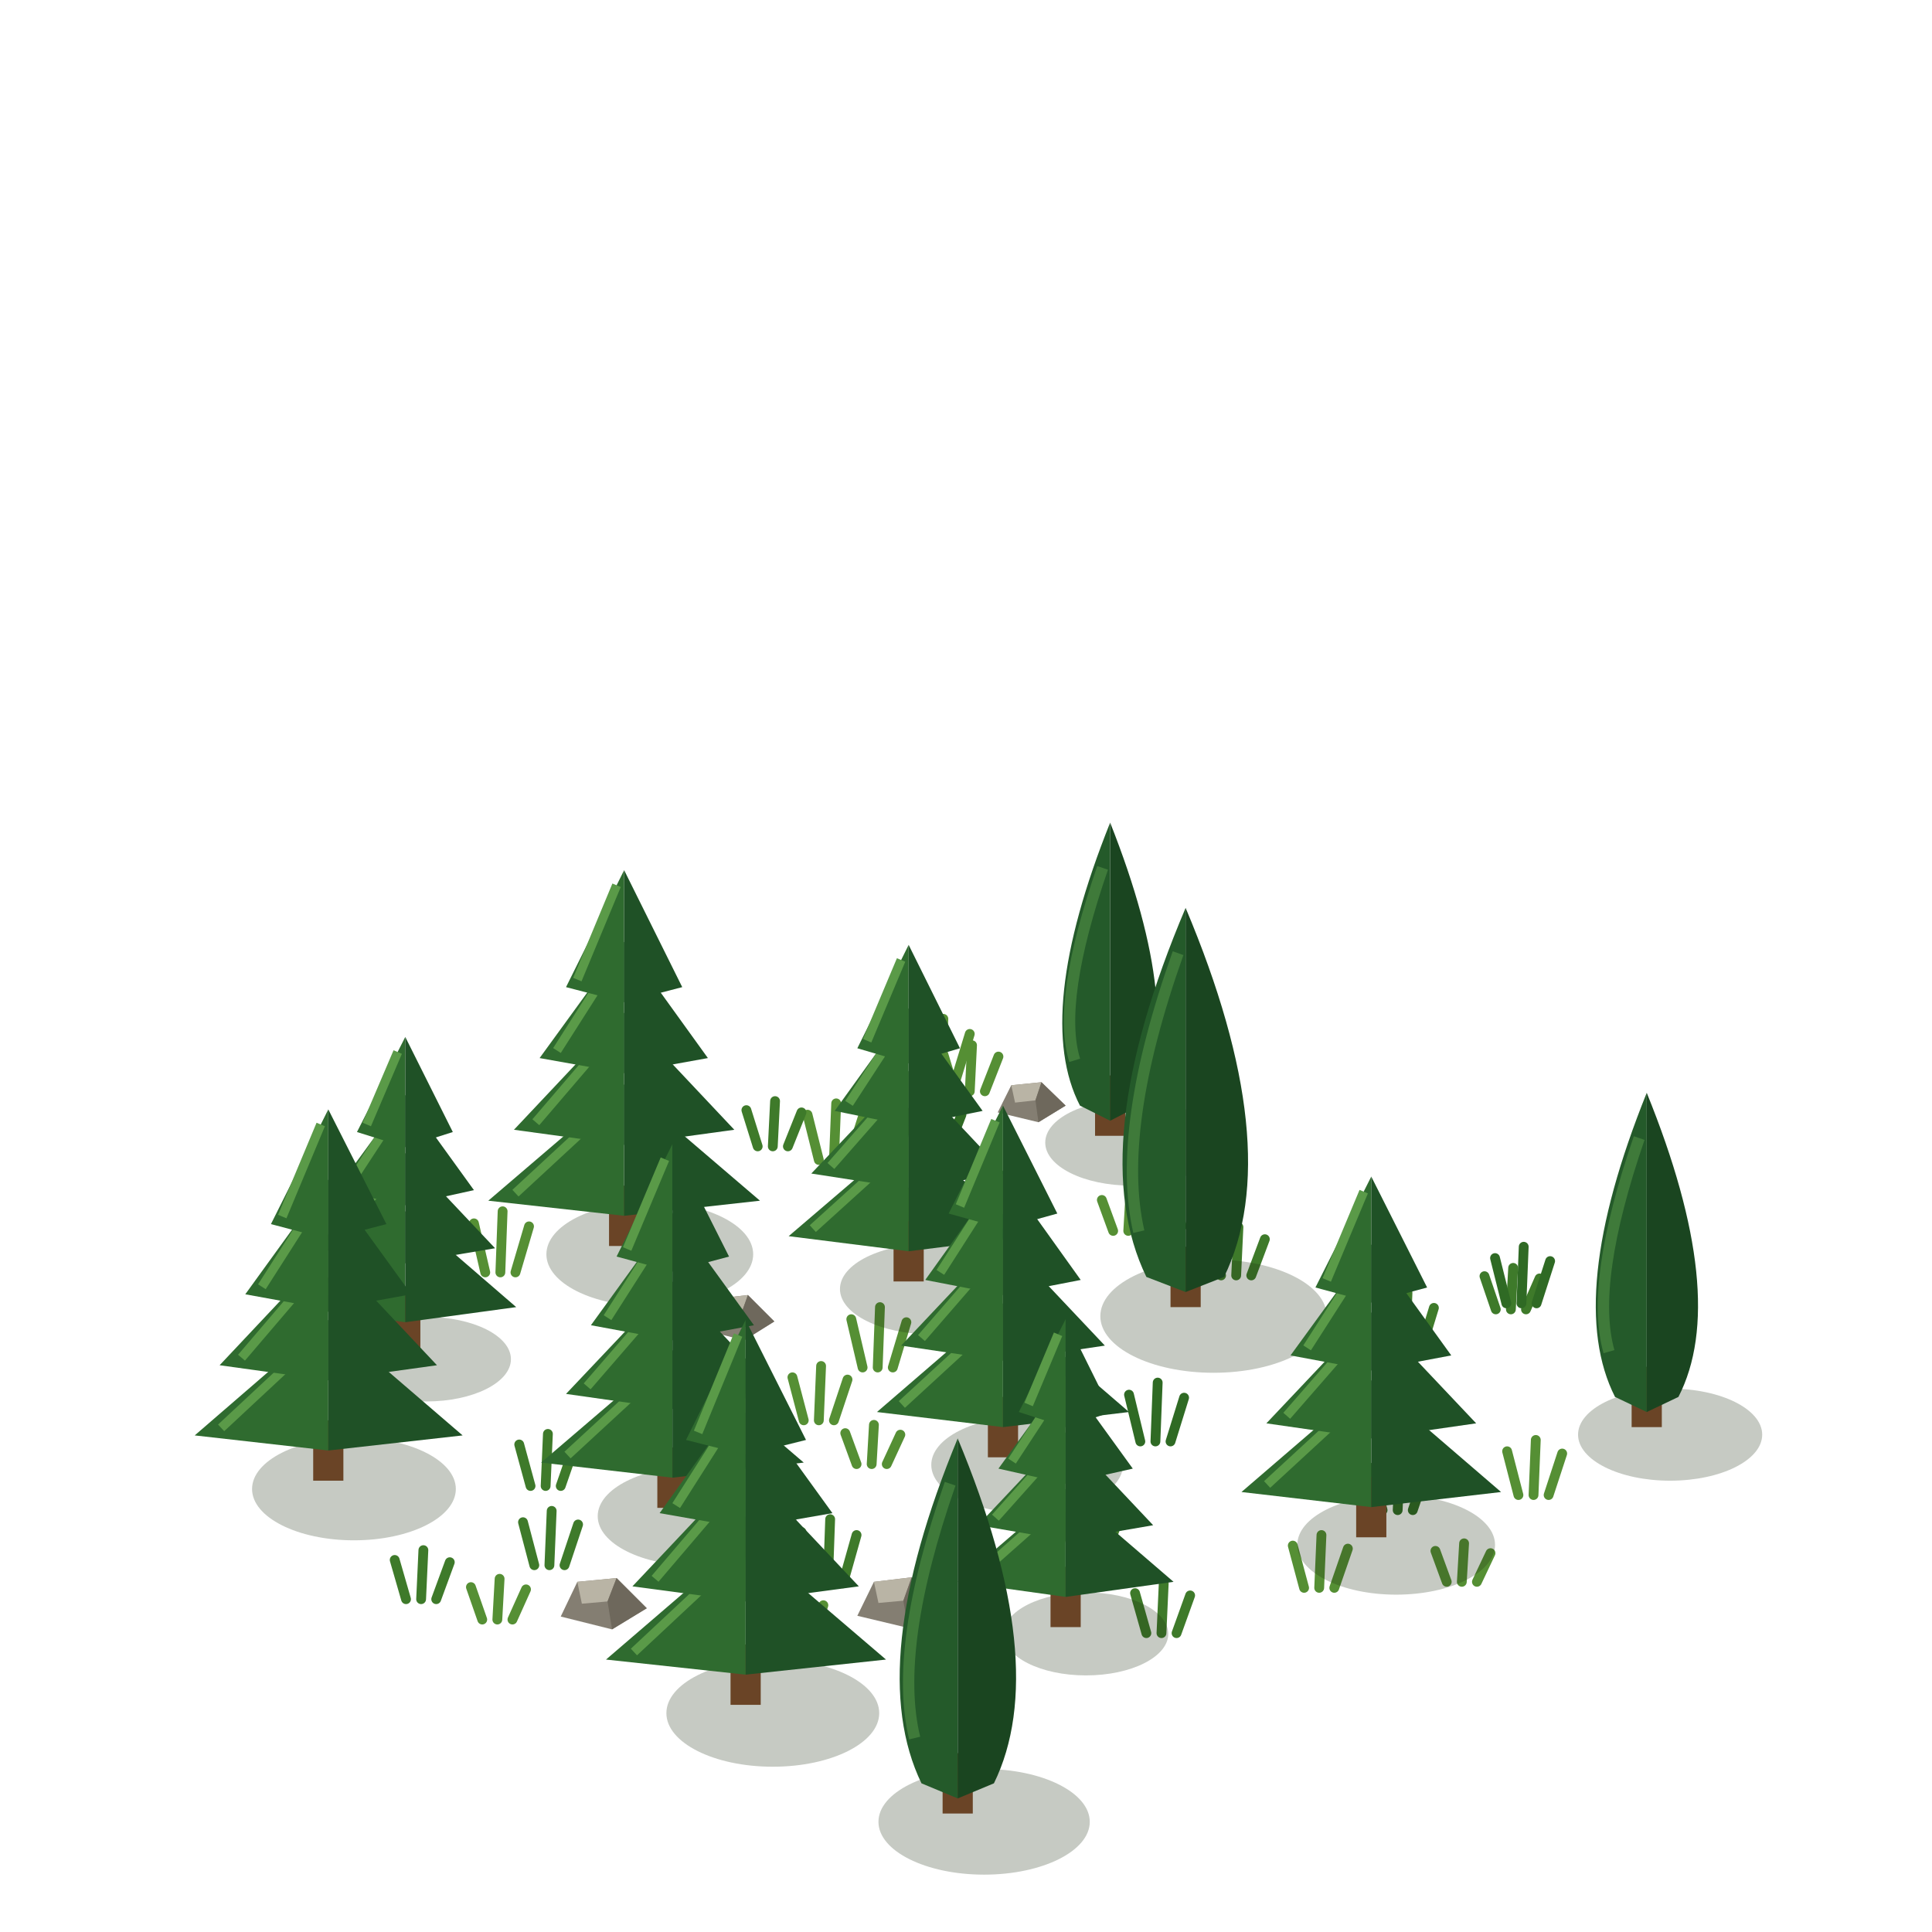
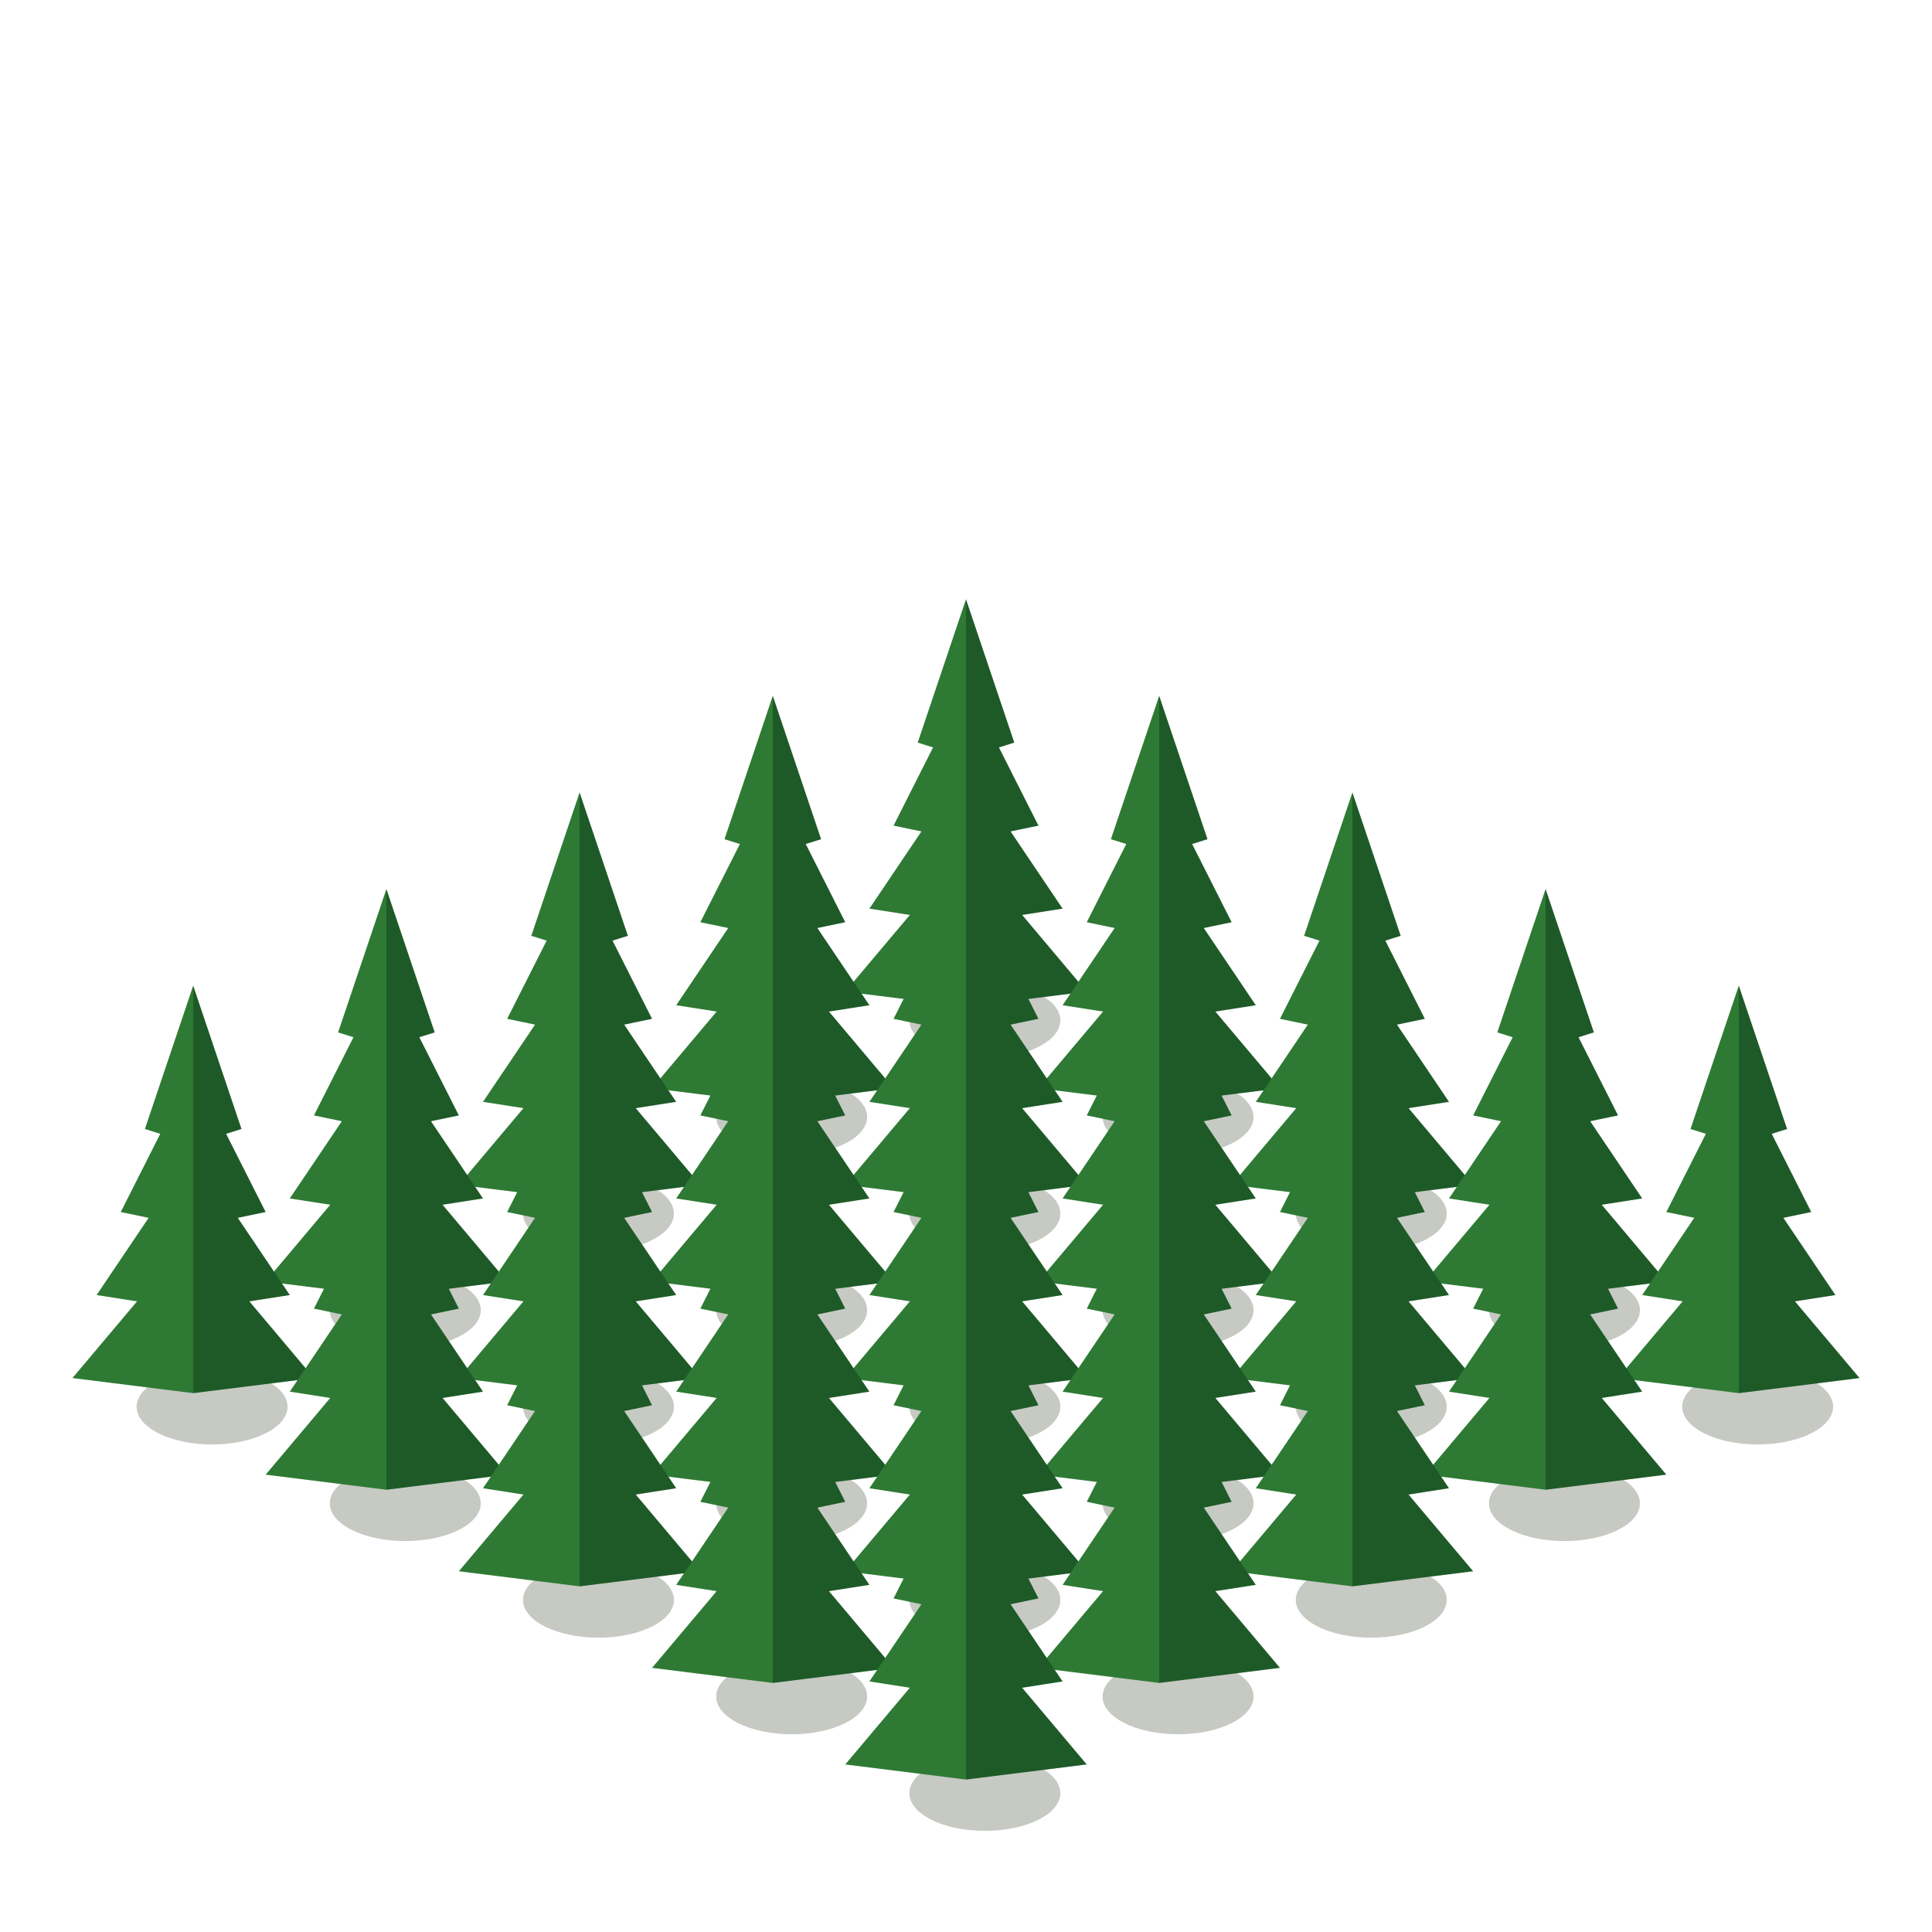
<svg xmlns="http://www.w3.org/2000/svg" viewBox="0 0 256 256" width="256" height="256">
-   <path d="M108.5 153.7l-1.5 -6M110.5 153.7l0.3 -7.5M112.5 153.7l1.8 -5.6" stroke="#558f34" stroke-width="1.3" stroke-linecap="round" fill="none" />
-   <path d="M142.4 206.3l-1.5 -5.3M144.4 206.3l0.3 -6.6M146.4 206.3l1.8 -5" stroke="#3e7a2a" stroke-width="1.3" stroke-linecap="round" fill="none" />
-   <path d="M106.5 188.2l-1.5 -5.7M108.5 188.2l0.3 -7.2M110.5 188.2l1.8 -5.4" stroke="#558f34" stroke-width="1.3" stroke-linecap="round" fill="none" />
-   <path d="M53.8 211.9l-1.5 -5.2M55.8 211.9l0.3 -6.5M57.8 211.9l1.8 -4.9" stroke="#3e7a2a" stroke-width="1.3" stroke-linecap="round" fill="none" />
-   <path d="M147.5 163.1l-1.5 -4.1M149.5 163.1l0.3 -5.1M151.5 163.1l1.8 -3.8" stroke="#558f34" stroke-width="1.3" stroke-linecap="round" fill="none" />
-   <path d="M151.1 191l-1.5 -6.2M153.1 191l0.3 -7.8M155.1 191l1.8 -5.8" stroke="#2f6a24" stroke-width="1.3" stroke-linecap="round" fill="none" />
-   <path d="M122.7 142.9l-1.5 -6.3M124.7 142.9l0.3 -7.9M126.7 142.9l1.8 -5.9" stroke="#558f34" stroke-width="1.3" stroke-linecap="round" fill="none" />
-   <path d="M70.3 196.9l-1.5 -5.5M72.3 196.9l0.3 -6.9M74.3 196.9l1.8 -5.2" stroke="#3e7a2a" stroke-width="1.3" stroke-linecap="round" fill="none" />
-   <path d="M114.3 181.2l-1.5 -6.4M116.3 181.2l0.3 -8M118.3 181.2l1.8 -6" stroke="#558f34" stroke-width="1.3" stroke-linecap="round" fill="none" />
-   <path d="M151.9 216.4l-1.5 -5.3M153.9 216.4l0.3 -6.6M155.9 216.4l1.8 -5" stroke="#3e7a2a" stroke-width="1.3" stroke-linecap="round" fill="none" />
-   <path d="M184.2 179.2l-1.5 -6.3M186.2 179.2l0.3 -7.9M188.2 179.2l1.8 -5.9" stroke="#3e7a2a" stroke-width="1.3" stroke-linecap="round" fill="none" />
-   <path d="M113.5 194l-1.5 -4.1M115.5 194l0.3 -5.2M117.5 194l1.8 -3.9" stroke="#558f34" stroke-width="1.3" stroke-linecap="round" fill="none" />
-   <path d="M63.9 214.6l-1.5 -4.3M65.9 214.6l0.3 -5.4M67.9 214.6l1.8 -4" stroke="#558f34" stroke-width="1.3" stroke-linecap="round" fill="none" />
-   <path d="M161.8 169l-1.5 -5.1M163.8 169l0.3 -6.4M165.8 169l1.8 -4.8" stroke="#3e7a2a" stroke-width="1.3" stroke-linecap="round" fill="none" />
-   <path d="M198.2 173.5l-1.5 -4.4M200.2 173.5l0.3 -5.5M202.2 173.5l1.8 -4.1" stroke="#3e7a2a" stroke-width="1.3" stroke-linecap="round" fill="none" />
-   <path d="M64.3 168.6l-1.5 -6.5M66.3 168.6l0.3 -8.1M68.3 168.6l1.8 -6.1" stroke="#558f34" stroke-width="1.3" stroke-linecap="round" fill="none" />
-   <path d="M191.7 209.6l-1.5 -4.1M193.7 209.6l0.3 -5.1M195.7 209.6l1.8 -3.8" stroke="#558f34" stroke-width="1.3" stroke-linecap="round" fill="none" />
-   <path d="M107.7 209.8l-1.5 -6.8M109.7 209.8l0.3 -8.5M111.7 209.8l1.8 -6.4" stroke="#3e7a2a" stroke-width="1.3" stroke-linecap="round" fill="none" />
-   <path d="M96.1 207.1l-1.5 -4.5M98.1 207.1l0.3 -5.6M100.1 207.1l1.8 -4.2" stroke="#3e7a2a" stroke-width="1.3" stroke-linecap="round" fill="none" />
-   <path d="M121.6 152.3l-1.5 -4.9M123.6 152.3l0.3 -6.1M125.6 152.3l1.8 -4.6" stroke="#2f6a24" stroke-width="1.3" stroke-linecap="round" fill="none" />
-   <path d="M199.6 172.7l-1.5 -6M201.6 172.7l0.3 -7.5M203.6 172.7l1.8 -5.6" stroke="#2f6a24" stroke-width="1.3" stroke-linecap="round" fill="none" />
-   <path d="M103.3 218.2l-1.5 -5.8M105.3 218.2l0.3 -7.3M107.3 218.2l1.8 -5.5" stroke="#558f34" stroke-width="1.3" stroke-linecap="round" fill="none" />
-   <path d="M126.5 144.6l-1.5 -4.9M128.5 144.6l0.3 -6.1M130.5 144.6l1.8 -4.6" stroke="#558f34" stroke-width="1.3" stroke-linecap="round" fill="none" />
-   <path d="M183.2 200.1l-1.5 -5.6M185.2 200.1l0.3 -7.1M187.2 200.1l1.8 -5.3" stroke="#2f6a24" stroke-width="1.3" stroke-linecap="round" fill="none" />
-   <path d="M172.8 210.4l-1.5 -5.6M174.8 210.4l0.3 -7M176.8 210.4l1.8 -5.2" stroke="#558f34" stroke-width="1.3" stroke-linecap="round" fill="none" />
-   <path d="M100.4 151.9l-1.5 -4.8M102.4 151.9l0.3 -6M104.4 151.9l1.8 -4.5" stroke="#3e7a2a" stroke-width="1.3" stroke-linecap="round" fill="none" />
-   <path d="M118.3 163.1l-1.5 -4.1M120.3 163.1l0.3 -5.1M122.3 163.1l1.8 -3.8" stroke="#3e7a2a" stroke-width="1.3" stroke-linecap="round" fill="none" />
-   <path d="M156.6 162.5l-1.5 -5.2M158.6 162.5l0.3 -6.6M160.6 162.5l1.8 -4.9" stroke="#3e7a2a" stroke-width="1.3" stroke-linecap="round" fill="none" />
-   <path d="M201.2 198.1l-1.5 -5.8M203.2 198.1l0.3 -7.3M205.2 198.1l1.8 -5.5" stroke="#558f34" stroke-width="1.3" stroke-linecap="round" fill="none" />
-   <path d="M70.8 207.4l-1.5 -5.7M72.8 207.4l0.3 -7.2M74.8 207.4l1.8 -5.4" stroke="#3e7a2a" stroke-width="1.3" stroke-linecap="round" fill="none" />
-   <polygon points="132.2,147.4 134,143.8 138,143.4 141.2,146.5 137.6,148.7" fill="#847e72" />
-   <polygon points="134,143.8 138,143.4 137.2,145.8 134.5,146.1" fill="#b9b4a5" />
-   <polygon points="138,143.4 141.2,146.5 137.6,148.7 137.2,145.8" fill="#6e685c" />
-   <polygon points="92.7,176.1 94.7,172.1 99.1,171.6 102.6,175.1 98.6,177.6" fill="#847e72" />
-   <polygon points="94.7,172.1 99.1,171.6 98.1,174.4 95.2,174.6" fill="#b9b4a5" />
-   <polygon points="99.1,171.6 102.6,175.1 98.6,177.6 98.1,174.4" fill="#6e685c" />
-   <polygon points="113.6,214.1 115.8,209.6 120.8,209 124.8,213 120.3,215.7" fill="#847e72" />
-   <polygon points="115.8,209.6 120.8,209 119.7,212.1 116.4,212.4" fill="#b9b4a5" />
-   <polygon points="120.8,209 124.8,213 120.3,215.7 119.7,212.1" fill="#6e685c" />
-   <polygon points="74.3,214.2 76.5,209.6 81.7,209.1 85.7,213.1 81.1,215.9" fill="#847e72" />
-   <polygon points="76.5,209.6 81.7,209.1 80.5,212.2 77.1,212.5" fill="#b9b4a5" />
-   <polygon points="81.7,209.1 85.7,213.1 81.1,215.9 80.5,212.2" fill="#6e685c" />
-   <ellipse cx="149.9" cy="151.4" rx="11.4" ry="5.7" fill="#1a2a10" opacity="0.25" />
-   <rect x="145.1" y="142.5" width="4" height="8" fill="#6a4426" />
-   <path d="M147.1 109 Q136.9 134.5 143.1 146.5 Q147.1 148.5 147.1 148.5 Z" fill="#245a2a" />
-   <path d="M147.1 109 Q157.2 134.5 151 146.5 Q147.1 148.5 147.1 148.5 Z" fill="#1a4520" />
-   <path d="M146.1 115 Q140 132.7 142.4 140.5" stroke="#3f7a3a" stroke-width="1.5" fill="none" />
-   <ellipse cx="86.1" cy="166.2" rx="13.7" ry="6.9" fill="#1a2a10" opacity="0.25" />
-   <rect x="80.7" y="157.1" width="4" height="8" fill="#6a4426" />
-   <polygon points="64.7,159.1 82.7,143.7 82.7,161.1" fill="#2f6b2f" />
-   <polygon points="100.7,159.1 82.7,143.7 82.7,161.1" fill="#1f5126" />
-   <polyline points="68.3,158.1 81.7,145.7" fill="none" stroke="#5a9a48" stroke-width="1.2" />
-   <polygon points="68.1,149.7 82.7,134.2 82.7,151.7" fill="#2f6b2f" />
-   <polygon points="97.3,149.7 82.7,134.2 82.7,151.7" fill="#1f5126" />
-   <polyline points="71,148.7 81.7,136.2" fill="none" stroke="#5a9a48" stroke-width="1.2" />
-   <polygon points="71.5,140.2 82.7,124.8 82.7,142.2" fill="#2f6b2f" />
-   <polygon points="93.8,140.2 82.7,124.8 82.7,142.2" fill="#1f5126" />
-   <polyline points="73.8,139.2 81.7,126.8" fill="none" stroke="#5a9a48" stroke-width="1.2" />
-   <polygon points="75,130.8 82.7,115.3 82.7,132.8" fill="#2f6b2f" />
-   <polygon points="90.4,130.8 82.7,115.3 82.7,132.8" fill="#1f5126" />
-   <polyline points="76.5,129.8 81.7,117.3" fill="none" stroke="#5a9a48" stroke-width="1.2" />
-   <ellipse cx="123.4" cy="170.8" rx="12.1" ry="6" fill="#1a2a10" opacity="0.25" />
-   <rect x="118.4" y="161.8" width="4" height="8" fill="#6a4426" />
-   <polygon points="104.5,163.8 120.4,150.2 120.4,165.8" fill="#2f6b2f" />
-   <polygon points="136.3,163.8 120.4,150.2 120.4,165.8" fill="#1f5126" />
-   <polyline points="107.7,162.8 119.4,152.2" fill="none" stroke="#5a9a48" stroke-width="1.2" />
-   <polygon points="107.5,155.5 120.4,141.9 120.4,157.5" fill="#2f6b2f" />
-   <polygon points="133.2,155.5 120.4,141.9 120.4,157.5" fill="#1f5126" />
-   <polyline points="110.1,154.5 119.4,143.9" fill="none" stroke="#5a9a48" stroke-width="1.2" />
-   <polygon points="110.6,147.2 120.4,133.6 120.4,149.2" fill="#2f6b2f" />
-   <polygon points="130.2,147.2 120.4,133.6 120.4,149.2" fill="#1f5126" />
-   <polyline points="112.5,146.2 119.4,135.6" fill="none" stroke="#5a9a48" stroke-width="1.2" />
-   <polygon points="113.6,138.9 120.4,125.2 120.4,140.9" fill="#2f6b2f" />
-   <polygon points="127.2,138.9 120.4,125.2 120.4,140.9" fill="#1f5126" />
-   <polyline points="114.9,137.9 119.4,127.2" fill="none" stroke="#5a9a48" stroke-width="1.2" />
-   <ellipse cx="160.8" cy="174.4" rx="15" ry="7.5" fill="#1a2a10" opacity="0.25" />
-   <rect x="155.1" y="165.2" width="4" height="8" fill="#6a4426" />
-   <path d="M157.1 120.3 Q143.6 152.1 151.9 169.2 Q157.1 171.2 157.1 171.2 Z" fill="#245a2a" />
-   <path d="M157.1 120.3 Q170.5 152.1 162.2 169.2 Q157.1 171.2 157.1 171.2 Z" fill="#1a4520" />
-   <path d="M156.1 126.3 Q147.8 149.7 150.9 163.2" stroke="#3f7a3a" stroke-width="1.5" fill="none" />
-   <ellipse cx="56.5" cy="180.1" rx="11.2" ry="5.6" fill="#1a2a10" opacity="0.25" />
-   <rect x="51.7" y="171.2" width="4" height="8" fill="#6a4426" />
-   <polygon points="38.9,173.2 53.7,160.5 53.7,175.2" fill="#2f6b2f" />
-   <polygon points="68.4,173.2 53.7,160.5 53.7,175.2" fill="#1f5126" />
-   <polyline points="41.9,172.2 52.7,162.5" fill="none" stroke="#5a9a48" stroke-width="1.2" />
-   <polygon points="41.7,165.4 53.7,152.8 53.7,167.4" fill="#2f6b2f" />
-   <polygon points="65.6,165.4 53.7,152.8 53.7,167.4" fill="#1f5126" />
-   <polyline points="44.1,164.4 52.7,154.8" fill="none" stroke="#5a9a48" stroke-width="1.2" />
-   <polygon points="44.5,157.7 53.7,145.1 53.7,159.7" fill="#2f6b2f" />
-   <polygon points="62.8,157.7 53.7,145.1 53.7,159.7" fill="#1f5126" />
-   <polyline points="46.4,156.7 52.7,147.1" fill="none" stroke="#5a9a48" stroke-width="1.2" />
-   <polygon points="47.3,150 53.7,137.4 53.7,152" fill="#2f6b2f" />
-   <polygon points="60,150 53.7,137.4 53.7,152" fill="#1f5126" />
-   <polyline points="48.6,149 52.7,139.4" fill="none" stroke="#5a9a48" stroke-width="1.2" />
-   <ellipse cx="221.3" cy="190.1" rx="12.2" ry="6.1" fill="#1a2a10" opacity="0.25" />
-   <rect x="216.2" y="181.1" width="4" height="8" fill="#6a4426" />
-   <path d="M218.2 144.8 Q207.3 171.9 214 185.1 Q218.2 187.1 218.2 187.1 Z" fill="#245a2a" />
-   <path d="M218.2 144.8 Q229.2 171.9 222.4 185.1 Q218.2 187.1 218.2 187.1 Z" fill="#1a4520" />
-   <path d="M217.2 150.8 Q210.6 170 213.2 179.1" stroke="#3f7a3a" stroke-width="1.5" fill="none" />
-   <ellipse cx="136.1" cy="194.1" rx="12.7" ry="6.4" fill="#1a2a10" opacity="0.25" />
-   <rect x="130.9" y="185.1" width="4" height="8" fill="#6a4426" />
-   <polygon points="116.2,187.1 132.9,172.7 132.9,189.1" fill="#2f6b2f" />
-   <polygon points="149.6,187.1 132.9,172.7 132.9,189.1" fill="#1f5126" />
-   <polyline points="119.5,186.1 131.9,174.7" fill="none" stroke="#5a9a48" stroke-width="1.2" />
-   <polygon points="119.4,178.3 132.9,164 132.9,180.3" fill="#2f6b2f" />
-   <polygon points="146.4,178.3 132.9,164 132.9,180.3" fill="#1f5126" />
-   <polyline points="122.1,177.3 131.9,166" fill="none" stroke="#5a9a48" stroke-width="1.2" />
-   <polygon points="122.6,169.6 132.9,155.2 132.9,171.6" fill="#2f6b2f" />
-   <polygon points="143.2,169.6 132.9,155.2 132.9,171.6" fill="#1f5126" />
-   <polyline points="124.6,168.6 131.9,157.2" fill="none" stroke="#5a9a48" stroke-width="1.2" />
-   <polygon points="125.7,160.8 132.9,146.5 132.9,162.8" fill="#2f6b2f" />
-   <polygon points="140.1,160.8 132.9,146.5 132.9,162.8" fill="#1f5126" />
-   <polyline points="127.2,159.8 131.9,148.5" fill="none" stroke="#5a9a48" stroke-width="1.2" />
-   <ellipse cx="46.9" cy="197.3" rx="13.5" ry="6.8" fill="#1a2a10" opacity="0.25" />
-   <rect x="41.5" y="188.2" width="4" height="8" fill="#6a4426" />
-   <polygon points="25.8,190.2 43.5,174.9 43.5,192.2" fill="#2f6b2f" />
-   <polygon points="61.3,190.2 43.5,174.9 43.5,192.2" fill="#1f5126" />
-   <polyline points="29.3,189.2 42.5,176.9" fill="none" stroke="#5a9a48" stroke-width="1.2" />
-   <polygon points="29.1,180.9 43.5,165.6 43.5,182.9" fill="#2f6b2f" />
-   <polygon points="57.9,180.9 43.5,165.6 43.5,182.9" fill="#1f5126" />
-   <polyline points="32,179.9 42.5,167.6" fill="none" stroke="#5a9a48" stroke-width="1.2" />
-   <polygon points="32.5,171.5 43.5,156.3 43.5,173.5" fill="#2f6b2f" />
-   <polygon points="54.5,171.5 43.5,156.3 43.5,173.5" fill="#1f5126" />
-   <polyline points="34.7,170.5 42.5,158.3" fill="none" stroke="#5a9a48" stroke-width="1.2" />
-   <polygon points="35.9,162.2 43.5,147 43.5,164.2" fill="#2f6b2f" />
-   <polygon points="51.2,162.2 43.5,147 43.5,164.2" fill="#1f5126" />
-   <polyline points="37.4,161.2 42.5,149" fill="none" stroke="#5a9a48" stroke-width="1.2" />
-   <ellipse cx="92.4" cy="200.9" rx="13.2" ry="6.6" fill="#1a2a10" opacity="0.25" />
-   <rect x="87.1" y="191.8" width="4" height="8" fill="#6a4426" />
-   <polygon points="71.7,193.8 89.1,178.9 89.1,195.8" fill="#2f6b2f" />
-   <polygon points="106.5,193.8 89.1,178.9 89.1,195.8" fill="#1f5126" />
-   <polyline points="75.2,192.8 88.1,180.9" fill="none" stroke="#5a9a48" stroke-width="1.2" />
-   <polygon points="75,184.7 89.1,169.8 89.1,186.7" fill="#2f6b2f" />
-   <polygon points="103.2,184.7 89.1,169.8 89.1,186.7" fill="#1f5126" />
-   <polyline points="77.8,183.7 88.1,171.8" fill="none" stroke="#5a9a48" stroke-width="1.2" />
-   <polygon points="78.3,175.6 89.1,160.7 89.1,177.6" fill="#2f6b2f" />
-   <polygon points="99.9,175.6 89.1,160.7 89.1,177.6" fill="#1f5126" />
-   <polyline points="80.5,174.6 88.1,162.7" fill="none" stroke="#5a9a48" stroke-width="1.2" />
-   <polygon points="81.7,166.5 89.1,151.6 89.1,168.5" fill="#2f6b2f" />
-   <polygon points="96.6,166.5 89.1,151.6 89.1,168.5" fill="#1f5126" />
-   <polyline points="83.1,165.5 88.1,153.6" fill="none" stroke="#5a9a48" stroke-width="1.2" />
-   <ellipse cx="185" cy="204.7" rx="13.1" ry="6.6" fill="#1a2a10" opacity="0.25" />
-   <rect x="179.7" y="195.7" width="4" height="8" fill="#6a4426" />
-   <polygon points="164.5,197.7 181.7,182.9 181.7,199.7" fill="#2f6b2f" />
-   <polygon points="198.9,197.7 181.7,182.9 181.7,199.7" fill="#1f5126" />
-   <polyline points="167.9,196.7 180.7,184.9" fill="none" stroke="#5a9a48" stroke-width="1.2" />
-   <polygon points="167.8,188.6 181.7,173.9 181.7,190.6" fill="#2f6b2f" />
-   <polygon points="195.6,188.6 181.7,173.9 181.7,190.6" fill="#1f5126" />
-   <polyline points="170.5,187.6 180.7,175.9" fill="none" stroke="#5a9a48" stroke-width="1.2" />
-   <polygon points="171,179.6 181.7,164.9 181.7,181.6" fill="#2f6b2f" />
-   <polygon points="192.3,179.6 181.7,164.9 181.7,181.6" fill="#1f5126" />
-   <polyline points="173.2,178.6 180.7,166.9" fill="none" stroke="#5a9a48" stroke-width="1.2" />
-   <polygon points="174.3,170.6 181.7,155.9 181.7,172.6" fill="#2f6b2f" />
-   <polygon points="189.1,170.6 181.7,155.9 181.7,172.6" fill="#1f5126" />
-   <polyline points="175.8,169.6 180.7,157.9" fill="none" stroke="#5a9a48" stroke-width="1.2" />
-   <ellipse cx="143.9" cy="216.5" rx="10.9" ry="5.5" fill="#1a2a10" opacity="0.25" />
-   <rect x="139.2" y="207.6" width="4" height="8" fill="#6a4426" />
-   <polygon points="126.9,209.6 141.2,197.3 141.2,211.6" fill="#2f6b2f" />
-   <polygon points="155.5,209.6 141.2,197.3 141.2,211.6" fill="#1f5126" />
-   <polyline points="129.7,208.6 140.2,199.3" fill="none" stroke="#5a9a48" stroke-width="1.2" />
-   <polygon points="129.6,202.1 141.2,189.8 141.2,204.1" fill="#2f6b2f" />
-   <polygon points="152.8,202.1 141.2,189.8 141.2,204.1" fill="#1f5126" />
-   <polyline points="131.9,201.1 140.2,191.8" fill="none" stroke="#5a9a48" stroke-width="1.2" />
-   <polygon points="132.3,194.6 141.2,182.3 141.2,196.6" fill="#2f6b2f" />
-   <polygon points="150.1,194.6 141.2,182.3 141.2,196.6" fill="#1f5126" />
-   <polyline points="134.1,193.6 140.2,184.3" fill="none" stroke="#5a9a48" stroke-width="1.2" />
-   <polygon points="135,187.1 141.2,174.8 141.2,189.1" fill="#2f6b2f" />
-   <polygon points="147.3,187.1 141.2,174.8 141.2,189.1" fill="#1f5126" />
-   <polyline points="136.3,186.1 140.2,176.8" fill="none" stroke="#5a9a48" stroke-width="1.2" />
-   <ellipse cx="102.4" cy="227" rx="14.1" ry="7.1" fill="#1a2a10" opacity="0.25" />
-   <rect x="96.8" y="217.9" width="4" height="8" fill="#6a4426" />
-   <polygon points="80.3,219.9 98.8,204 98.8,221.9" fill="#2f6b2f" />
-   <polygon points="117.4,219.9 98.8,204 98.8,221.9" fill="#1f5126" />
-   <polyline points="84,218.9 97.8,206" fill="none" stroke="#5a9a48" stroke-width="1.2" />
-   <polygon points="83.8,210.2 98.8,194.3 98.8,212.2" fill="#2f6b2f" />
-   <polygon points="113.8,210.2 98.8,194.3 98.8,212.2" fill="#1f5126" />
-   <polyline points="86.8,209.2 97.8,196.3" fill="none" stroke="#5a9a48" stroke-width="1.2" />
-   <polygon points="87.4,200.5 98.8,184.6 98.8,202.5" fill="#2f6b2f" />
-   <polygon points="110.3,200.5 98.8,184.6 98.8,202.5" fill="#1f5126" />
-   <polyline points="89.6,199.5 97.8,186.6" fill="none" stroke="#5a9a48" stroke-width="1.2" />
-   <polygon points="90.9,190.8 98.8,174.9 98.8,192.8" fill="#2f6b2f" />
-   <polygon points="106.8,190.8 98.8,174.9 98.8,192.8" fill="#1f5126" />
-   <polyline points="92.5,189.8 97.8,176.9" fill="none" stroke="#5a9a48" stroke-width="1.2" />
-   <ellipse cx="130.4" cy="241.4" rx="14" ry="7" fill="#1a2a10" opacity="0.25" />
-   <rect x="124.9" y="232.3" width="4" height="8" fill="#6a4426" />
-   <path d="M126.9 190.6 Q114.5 220.6 122.1 236.3 Q126.9 238.3 126.9 238.3 Z" fill="#245a2a" />
-   <path d="M126.9 190.6 Q139.4 220.6 131.7 236.3 Q126.9 238.3 126.9 238.3 Z" fill="#1a4520" />
-   <path d="M125.9 196.6 Q118.3 218.4 121.2 230.3" stroke="#3f7a3a" stroke-width="1.5" fill="none" />
+   <ellipse cx="130.5" cy="135.2" rx="10" ry="5" fill="#1a2a10" opacity="0.25" />
+   <polygon points="112,131.4 128,112.4 128,133.4" fill="#2e7a34" />
+   <polygon points="144,131.4 128,112.4 128,133.4" fill="#1e5a28" />
+   <polygon points="115.2,120.4 128,101.4 128,122.4" fill="#2e7a34" />
+   <polygon points="140.8,120.4 128,101.4 128,122.4" fill="#1e5a28" />
+   <polygon points="118.4,109.4 128,90.4 128,111.4" fill="#2e7a34" />
+   <polygon points="137.6,109.4 128,90.4 128,111.4" fill="#1e5a28" />
+   <polygon points="121.6,98.4 128,79.4 128,100.4" fill="#2e7a34" />
+   <polygon points="134.4,98.4 128,79.4 128,100.4" fill="#1e5a28" />
+   <ellipse cx="104.9" cy="148" rx="10" ry="5" fill="#1a2a10" opacity="0.25" />
+   <polygon points="86.4,144.2 102.4,125.2 102.4,146.2" fill="#2e7a34" />
+   <polygon points="118.4,144.2 102.4,125.2 102.4,146.2" fill="#1e5a28" />
+   <polygon points="89.6,133.2 102.4,114.2 102.4,135.2" fill="#2e7a34" />
+   <polygon points="115.2,133.2 102.4,114.2 102.4,135.2" fill="#1e5a28" />
+   <polygon points="92.8,122.2 102.4,103.2 102.4,124.2" fill="#2e7a34" />
+   <polygon points="112,122.2 102.4,103.2 102.4,124.2" fill="#1e5a28" />
+   <polygon points="96,111.2 102.4,92.2 102.4,113.2" fill="#2e7a34" />
+   <polygon points="108.8,111.2 102.4,92.2 102.4,113.2" fill="#1e5a28" />
+   <ellipse cx="156.1" cy="148" rx="10" ry="5" fill="#1a2a10" opacity="0.25" />
+   <polygon points="137.6,144.2 153.6,125.2 153.6,146.2" fill="#2e7a34" />
+   <polygon points="169.6,144.2 153.6,125.2 153.6,146.2" fill="#1e5a28" />
+   <polygon points="140.8,133.2 153.6,114.2 153.6,135.2" fill="#2e7a34" />
+   <polygon points="166.4,133.2 153.6,114.2 153.6,135.2" fill="#1e5a28" />
+   <polygon points="144,122.2 153.6,103.2 153.6,124.2" fill="#2e7a34" />
+   <polygon points="163.2,122.2 153.6,103.2 153.6,124.2" fill="#1e5a28" />
+   <polygon points="147.2,111.2 153.6,92.2 153.6,113.2" fill="#2e7a34" />
+   <polygon points="160,111.2 153.6,92.2 153.6,113.2" fill="#1e5a28" />
+   <ellipse cx="79.3" cy="160.8" rx="10" ry="5" fill="#1a2a10" opacity="0.25" />
+   <polygon points="60.8,157 76.8,138 76.8,159" fill="#2e7a34" />
+   <polygon points="92.8,157 76.8,138 76.8,159" fill="#1e5a28" />
+   <polygon points="64,146 76.8,127 76.8,148" fill="#2e7a34" />
+   <polygon points="89.6,146 76.8,127 76.8,148" fill="#1e5a28" />
+   <polygon points="67.2,135 76.8,116 76.8,137" fill="#2e7a34" />
+   <polygon points="86.4,135 76.8,116 76.8,137" fill="#1e5a28" />
+   <polygon points="70.4,124 76.8,105 76.8,126" fill="#2e7a34" />
+   <polygon points="83.2,124 76.8,105 76.8,126" fill="#1e5a28" />
+   <ellipse cx="130.5" cy="160.8" rx="10" ry="5" fill="#1a2a10" opacity="0.25" />
+   <polygon points="112,157 128,138 128,159" fill="#2e7a34" />
+   <polygon points="144,157 128,138 128,159" fill="#1e5a28" />
+   <polygon points="115.2,146 128,127 128,148" fill="#2e7a34" />
+   <polygon points="140.8,146 128,127 128,148" fill="#1e5a28" />
+   <polygon points="118.4,135 128,116 128,137" fill="#2e7a34" />
+   <polygon points="137.6,135 128,116 128,137" fill="#1e5a28" />
+   <polygon points="121.6,124 128,105 128,126" fill="#2e7a34" />
+   <polygon points="134.4,124 128,105 128,126" fill="#1e5a28" />
+   <ellipse cx="181.7" cy="160.8" rx="10" ry="5" fill="#1a2a10" opacity="0.25" />
+   <polygon points="163.2,157 179.2,138 179.2,159" fill="#2e7a34" />
+   <polygon points="195.2,157 179.2,138 179.2,159" fill="#1e5a28" />
+   <polygon points="166.4,146 179.2,127 179.2,148" fill="#2e7a34" />
+   <polygon points="192,146 179.2,127 179.2,148" fill="#1e5a28" />
+   <polygon points="169.6,135 179.2,116 179.2,137" fill="#2e7a34" />
+   <polygon points="188.8,135 179.2,116 179.2,137" fill="#1e5a28" />
+   <polygon points="172.8,124 179.2,105 179.2,126" fill="#2e7a34" />
+   <polygon points="185.6,124 179.2,105 179.2,126" fill="#1e5a28" />
+   <ellipse cx="104.9" cy="173.6" rx="10" ry="5" fill="#1a2a10" opacity="0.25" />
+   <polygon points="86.4,169.8 102.4,150.8 102.4,171.8" fill="#2e7a34" />
+   <polygon points="118.4,169.8 102.4,150.8 102.4,171.8" fill="#1e5a28" />
+   <polygon points="89.6,158.8 102.4,139.8 102.4,160.8" fill="#2e7a34" />
+   <polygon points="115.2,158.8 102.4,139.8 102.4,160.8" fill="#1e5a28" />
+   <polygon points="92.8,147.8 102.4,128.8 102.4,149.8" fill="#2e7a34" />
+   <polygon points="112,147.8 102.4,128.8 102.4,149.8" fill="#1e5a28" />
+   <polygon points="96,136.8 102.4,117.8 102.4,138.8" fill="#2e7a34" />
+   <polygon points="108.8,136.8 102.4,117.8 102.4,138.8" fill="#1e5a28" />
+   <ellipse cx="156.1" cy="173.6" rx="10" ry="5" fill="#1a2a10" opacity="0.25" />
+   <polygon points="137.6,169.8 153.6,150.8 153.6,171.8" fill="#2e7a34" />
+   <polygon points="169.6,169.8 153.6,150.8 153.6,171.8" fill="#1e5a28" />
+   <polygon points="140.8,158.8 153.6,139.8 153.6,160.8" fill="#2e7a34" />
+   <polygon points="166.4,158.8 153.6,139.8 153.6,160.8" fill="#1e5a28" />
+   <polygon points="144,147.8 153.6,128.8 153.6,149.8" fill="#2e7a34" />
+   <polygon points="163.2,147.8 153.6,128.8 153.6,149.8" fill="#1e5a28" />
+   <polygon points="147.2,136.8 153.6,117.8 153.6,138.8" fill="#2e7a34" />
+   <polygon points="160,136.8 153.6,117.8 153.6,138.8" fill="#1e5a28" />
+   <ellipse cx="53.7" cy="173.6" rx="10" ry="5" fill="#1a2a10" opacity="0.25" />
+   <polygon points="35.2,169.8 51.2,150.8 51.2,171.8" fill="#2e7a34" />
+   <polygon points="67.2,169.8 51.2,150.8 51.2,171.8" fill="#1e5a28" />
+   <polygon points="38.4,158.8 51.2,139.8 51.2,160.8" fill="#2e7a34" />
+   <polygon points="64,158.8 51.2,139.8 51.2,160.8" fill="#1e5a28" />
+   <polygon points="41.6,147.8 51.2,128.8 51.2,149.8" fill="#2e7a34" />
+   <polygon points="60.8,147.8 51.2,128.8 51.2,149.8" fill="#1e5a28" />
+   <polygon points="44.8,136.8 51.2,117.8 51.2,138.8" fill="#2e7a34" />
+   <polygon points="57.6,136.8 51.2,117.8 51.2,138.8" fill="#1e5a28" />
+   <ellipse cx="207.3" cy="173.6" rx="10" ry="5" fill="#1a2a10" opacity="0.25" />
+   <polygon points="188.8,169.8 204.8,150.8 204.8,171.8" fill="#2e7a34" />
+   <polygon points="220.8,169.8 204.8,150.8 204.8,171.8" fill="#1e5a28" />
+   <polygon points="192,158.8 204.8,139.8 204.8,160.8" fill="#2e7a34" />
+   <polygon points="217.6,158.8 204.8,139.8 204.8,160.8" fill="#1e5a28" />
+   <polygon points="195.2,147.8 204.8,128.8 204.8,149.8" fill="#2e7a34" />
+   <polygon points="214.4,147.8 204.8,128.8 204.8,149.8" fill="#1e5a28" />
+   <polygon points="198.4,136.8 204.8,117.8 204.8,138.8" fill="#2e7a34" />
+   <polygon points="211.2,136.8 204.8,117.8 204.8,138.8" fill="#1e5a28" />
+   <ellipse cx="130.5" cy="186.4" rx="10" ry="5" fill="#1a2a10" opacity="0.25" />
+   <polygon points="112,182.6 128,163.6 128,184.6" fill="#2e7a34" />
+   <polygon points="144,182.6 128,163.6 128,184.6" fill="#1e5a28" />
+   <polygon points="115.2,171.6 128,152.6 128,173.6" fill="#2e7a34" />
+   <polygon points="140.8,171.6 128,152.6 128,173.6" fill="#1e5a28" />
+   <polygon points="118.4,160.6 128,141.6 128,162.6" fill="#2e7a34" />
+   <polygon points="137.6,160.6 128,141.6 128,162.6" fill="#1e5a28" />
+   <polygon points="121.6,149.6 128,130.6 128,151.6" fill="#2e7a34" />
+   <polygon points="134.4,149.6 128,130.6 128,151.6" fill="#1e5a28" />
+   <ellipse cx="28.1" cy="186.4" rx="10" ry="5" fill="#1a2a10" opacity="0.25" />
+   <polygon points="9.6,182.6 25.6,163.6 25.6,184.6" fill="#2e7a34" />
+   <polygon points="41.6,182.6 25.6,163.6 25.6,184.6" fill="#1e5a28" />
+   <polygon points="12.8,171.6 25.6,152.6 25.6,173.6" fill="#2e7a34" />
+   <polygon points="38.4,171.6 25.6,152.6 25.6,173.6" fill="#1e5a28" />
+   <polygon points="16,160.6 25.6,141.6 25.6,162.6" fill="#2e7a34" />
+   <polygon points="35.2,160.6 25.6,141.6 25.6,162.6" fill="#1e5a28" />
+   <polygon points="19.2,149.6 25.6,130.6 25.6,151.6" fill="#2e7a34" />
+   <polygon points="32,149.6 25.6,130.6 25.6,151.6" fill="#1e5a28" />
+   <ellipse cx="79.3" cy="186.4" rx="10" ry="5" fill="#1a2a10" opacity="0.25" />
+   <polygon points="60.8,182.6 76.8,163.6 76.8,184.6" fill="#2e7a34" />
+   <polygon points="92.8,182.6 76.8,163.6 76.8,184.6" fill="#1e5a28" />
+   <polygon points="64,171.6 76.8,152.6 76.8,173.6" fill="#2e7a34" />
+   <polygon points="89.6,171.6 76.8,152.6 76.8,173.6" fill="#1e5a28" />
+   <polygon points="67.2,160.6 76.8,141.6 76.8,162.6" fill="#2e7a34" />
+   <polygon points="86.4,160.6 76.8,141.6 76.8,162.6" fill="#1e5a28" />
+   <polygon points="70.4,149.6 76.8,130.6 76.8,151.6" fill="#2e7a34" />
+   <polygon points="83.2,149.6 76.8,130.6 76.8,151.6" fill="#1e5a28" />
+   <ellipse cx="181.7" cy="186.4" rx="10" ry="5" fill="#1a2a10" opacity="0.25" />
+   <polygon points="163.2,182.6 179.2,163.6 179.2,184.6" fill="#2e7a34" />
+   <polygon points="195.2,182.6 179.2,163.6 179.2,184.6" fill="#1e5a28" />
+   <polygon points="166.4,171.6 179.2,152.6 179.2,173.6" fill="#2e7a34" />
+   <polygon points="192,171.6 179.2,152.6 179.2,173.6" fill="#1e5a28" />
+   <polygon points="169.6,160.6 179.2,141.6 179.2,162.6" fill="#2e7a34" />
+   <polygon points="188.8,160.6 179.2,141.6 179.2,162.6" fill="#1e5a28" />
+   <polygon points="172.8,149.6 179.2,130.6 179.2,151.6" fill="#2e7a34" />
+   <polygon points="185.6,149.6 179.2,130.6 179.2,151.6" fill="#1e5a28" />
+   <ellipse cx="232.9" cy="186.4" rx="10" ry="5" fill="#1a2a10" opacity="0.25" />
+   <polygon points="214.4,182.6 230.4,163.6 230.4,184.6" fill="#2e7a34" />
+   <polygon points="246.4,182.6 230.4,163.6 230.4,184.6" fill="#1e5a28" />
+   <polygon points="217.6,171.6 230.4,152.6 230.4,173.6" fill="#2e7a34" />
+   <polygon points="243.2,171.6 230.4,152.6 230.4,173.6" fill="#1e5a28" />
+   <polygon points="220.8,160.6 230.4,141.6 230.4,162.6" fill="#2e7a34" />
+   <polygon points="240,160.6 230.4,141.6 230.4,162.6" fill="#1e5a28" />
+   <polygon points="224,149.6 230.4,130.6 230.4,151.6" fill="#2e7a34" />
+   <polygon points="236.8,149.6 230.4,130.6 230.4,151.6" fill="#1e5a28" />
+   <ellipse cx="53.7" cy="199.2" rx="10" ry="5" fill="#1a2a10" opacity="0.25" />
+   <polygon points="35.2,195.4 51.2,176.4 51.2,197.4" fill="#2e7a34" />
+   <polygon points="67.2,195.4 51.2,176.4 51.2,197.4" fill="#1e5a28" />
+   <polygon points="38.4,184.4 51.2,165.4 51.2,186.4" fill="#2e7a34" />
+   <polygon points="64,184.4 51.2,165.4 51.2,186.4" fill="#1e5a28" />
+   <polygon points="41.6,173.4 51.2,154.4 51.2,175.4" fill="#2e7a34" />
+   <polygon points="60.8,173.4 51.2,154.4 51.2,175.4" fill="#1e5a28" />
+   <polygon points="44.8,162.4 51.2,143.4 51.2,164.4" fill="#2e7a34" />
+   <polygon points="57.6,162.4 51.2,143.4 51.2,164.4" fill="#1e5a28" />
+   <ellipse cx="104.9" cy="199.2" rx="10" ry="5" fill="#1a2a10" opacity="0.25" />
+   <polygon points="86.4,195.4 102.4,176.4 102.4,197.4" fill="#2e7a34" />
+   <polygon points="118.4,195.4 102.4,176.4 102.4,197.4" fill="#1e5a28" />
+   <polygon points="89.6,184.4 102.4,165.4 102.4,186.4" fill="#2e7a34" />
+   <polygon points="115.2,184.4 102.4,165.4 102.4,186.4" fill="#1e5a28" />
+   <polygon points="92.8,173.4 102.4,154.4 102.4,175.4" fill="#2e7a34" />
+   <polygon points="112,173.4 102.4,154.4 102.4,175.4" fill="#1e5a28" />
+   <polygon points="96,162.4 102.4,143.4 102.4,164.4" fill="#2e7a34" />
+   <polygon points="108.8,162.4 102.4,143.4 102.4,164.4" fill="#1e5a28" />
+   <ellipse cx="156.1" cy="199.2" rx="10" ry="5" fill="#1a2a10" opacity="0.25" />
+   <polygon points="137.6,195.4 153.6,176.4 153.6,197.4" fill="#2e7a34" />
+   <polygon points="169.6,195.4 153.6,176.4 153.6,197.4" fill="#1e5a28" />
+   <polygon points="140.8,184.4 153.6,165.4 153.6,186.4" fill="#2e7a34" />
+   <polygon points="166.4,184.4 153.6,165.4 153.6,186.4" fill="#1e5a28" />
+   <polygon points="144,173.4 153.6,154.4 153.6,175.4" fill="#2e7a34" />
+   <polygon points="163.2,173.4 153.6,154.4 153.6,175.4" fill="#1e5a28" />
+   <polygon points="147.2,162.4 153.6,143.4 153.6,164.4" fill="#2e7a34" />
+   <polygon points="160,162.4 153.6,143.4 153.6,164.4" fill="#1e5a28" />
+   <ellipse cx="207.3" cy="199.2" rx="10" ry="5" fill="#1a2a10" opacity="0.25" />
+   <polygon points="188.8,195.4 204.8,176.4 204.8,197.4" fill="#2e7a34" />
+   <polygon points="220.8,195.4 204.8,176.4 204.8,197.4" fill="#1e5a28" />
+   <polygon points="192,184.4 204.8,165.4 204.8,186.4" fill="#2e7a34" />
+   <polygon points="217.6,184.4 204.8,165.4 204.8,186.4" fill="#1e5a28" />
+   <polygon points="195.2,173.4 204.8,154.4 204.8,175.4" fill="#2e7a34" />
+   <polygon points="214.4,173.4 204.8,154.4 204.8,175.4" fill="#1e5a28" />
+   <polygon points="198.4,162.4 204.8,143.4 204.8,164.4" fill="#2e7a34" />
+   <polygon points="211.2,162.4 204.8,143.4 204.8,164.4" fill="#1e5a28" />
+   <ellipse cx="79.3" cy="212" rx="10" ry="5" fill="#1a2a10" opacity="0.25" />
+   <polygon points="60.8,208.2 76.8,189.2 76.8,210.2" fill="#2e7a34" />
+   <polygon points="92.8,208.2 76.8,189.2 76.8,210.2" fill="#1e5a28" />
+   <polygon points="64,197.2 76.8,178.2 76.8,199.2" fill="#2e7a34" />
+   <polygon points="89.6,197.2 76.8,178.2 76.8,199.2" fill="#1e5a28" />
+   <polygon points="67.2,186.2 76.8,167.2 76.8,188.2" fill="#2e7a34" />
+   <polygon points="86.4,186.2 76.8,167.2 76.8,188.2" fill="#1e5a28" />
+   <polygon points="70.4,175.2 76.8,156.2 76.8,177.2" fill="#2e7a34" />
+   <polygon points="83.2,175.2 76.8,156.2 76.8,177.2" fill="#1e5a28" />
+   <ellipse cx="130.5" cy="212" rx="10" ry="5" fill="#1a2a10" opacity="0.25" />
+   <polygon points="112,208.2 128,189.2 128,210.2" fill="#2e7a34" />
+   <polygon points="144,208.2 128,189.2 128,210.2" fill="#1e5a28" />
+   <polygon points="115.2,197.2 128,178.2 128,199.2" fill="#2e7a34" />
+   <polygon points="140.8,197.2 128,178.2 128,199.2" fill="#1e5a28" />
+   <polygon points="118.4,186.2 128,167.2 128,188.2" fill="#2e7a34" />
+   <polygon points="137.6,186.2 128,167.2 128,188.2" fill="#1e5a28" />
+   <polygon points="121.6,175.2 128,156.2 128,177.2" fill="#2e7a34" />
+   <polygon points="134.4,175.2 128,156.2 128,177.2" fill="#1e5a28" />
+   <ellipse cx="181.7" cy="212" rx="10" ry="5" fill="#1a2a10" opacity="0.25" />
+   <polygon points="163.2,208.2 179.2,189.2 179.2,210.2" fill="#2e7a34" />
+   <polygon points="195.2,208.2 179.2,189.2 179.2,210.2" fill="#1e5a28" />
+   <polygon points="166.4,197.2 179.2,178.2 179.2,199.2" fill="#2e7a34" />
+   <polygon points="192,197.2 179.2,178.2 179.2,199.2" fill="#1e5a28" />
+   <polygon points="169.6,186.2 179.2,167.2 179.2,188.2" fill="#2e7a34" />
+   <polygon points="188.8,186.2 179.2,167.2 179.2,188.2" fill="#1e5a28" />
+   <polygon points="172.8,175.2 179.2,156.2 179.2,177.2" fill="#2e7a34" />
+   <polygon points="185.6,175.2 179.2,156.2 179.2,177.2" fill="#1e5a28" />
+   <ellipse cx="104.9" cy="224.8" rx="10" ry="5" fill="#1a2a10" opacity="0.25" />
+   <polygon points="86.4,221 102.4,202 102.4,223" fill="#2e7a34" />
+   <polygon points="118.4,221 102.4,202 102.4,223" fill="#1e5a28" />
+   <polygon points="89.6,210 102.4,191 102.4,212" fill="#2e7a34" />
+   <polygon points="115.2,210 102.4,191 102.4,212" fill="#1e5a28" />
+   <polygon points="92.8,199 102.4,180 102.4,201" fill="#2e7a34" />
+   <polygon points="112,199 102.4,180 102.4,201" fill="#1e5a28" />
+   <polygon points="96,188 102.4,169 102.4,190" fill="#2e7a34" />
+   <polygon points="108.8,188 102.4,169 102.4,190" fill="#1e5a28" />
+   <ellipse cx="156.1" cy="224.8" rx="10" ry="5" fill="#1a2a10" opacity="0.25" />
+   <polygon points="137.6,221 153.6,202 153.6,223" fill="#2e7a34" />
+   <polygon points="169.6,221 153.6,202 153.6,223" fill="#1e5a28" />
+   <polygon points="140.8,210 153.6,191 153.6,212" fill="#2e7a34" />
+   <polygon points="166.4,210 153.6,191 153.6,212" fill="#1e5a28" />
+   <polygon points="144,199 153.6,180 153.6,201" fill="#2e7a34" />
+   <polygon points="163.2,199 153.6,180 153.6,201" fill="#1e5a28" />
+   <polygon points="147.2,188 153.6,169 153.6,190" fill="#2e7a34" />
+   <polygon points="160,188 153.6,169 153.6,190" fill="#1e5a28" />
+   <ellipse cx="130.5" cy="237.6" rx="10" ry="5" fill="#1a2a10" opacity="0.25" />
+   <polygon points="112,233.8 128,214.8 128,235.8" fill="#2e7a34" />
+   <polygon points="144,233.8 128,214.8 128,235.8" fill="#1e5a28" />
+   <polygon points="115.2,222.8 128,203.8 128,224.8" fill="#2e7a34" />
+   <polygon points="140.8,222.8 128,203.8 128,224.8" fill="#1e5a28" />
+   <polygon points="118.4,211.8 128,192.8 128,213.8" fill="#2e7a34" />
+   <polygon points="137.6,211.8 128,192.8 128,213.8" fill="#1e5a28" />
+   <polygon points="121.6,200.8 128,181.8 128,202.8" fill="#2e7a34" />
+   <polygon points="134.4,200.8 128,181.8 128,202.8" fill="#1e5a28" />
</svg>
